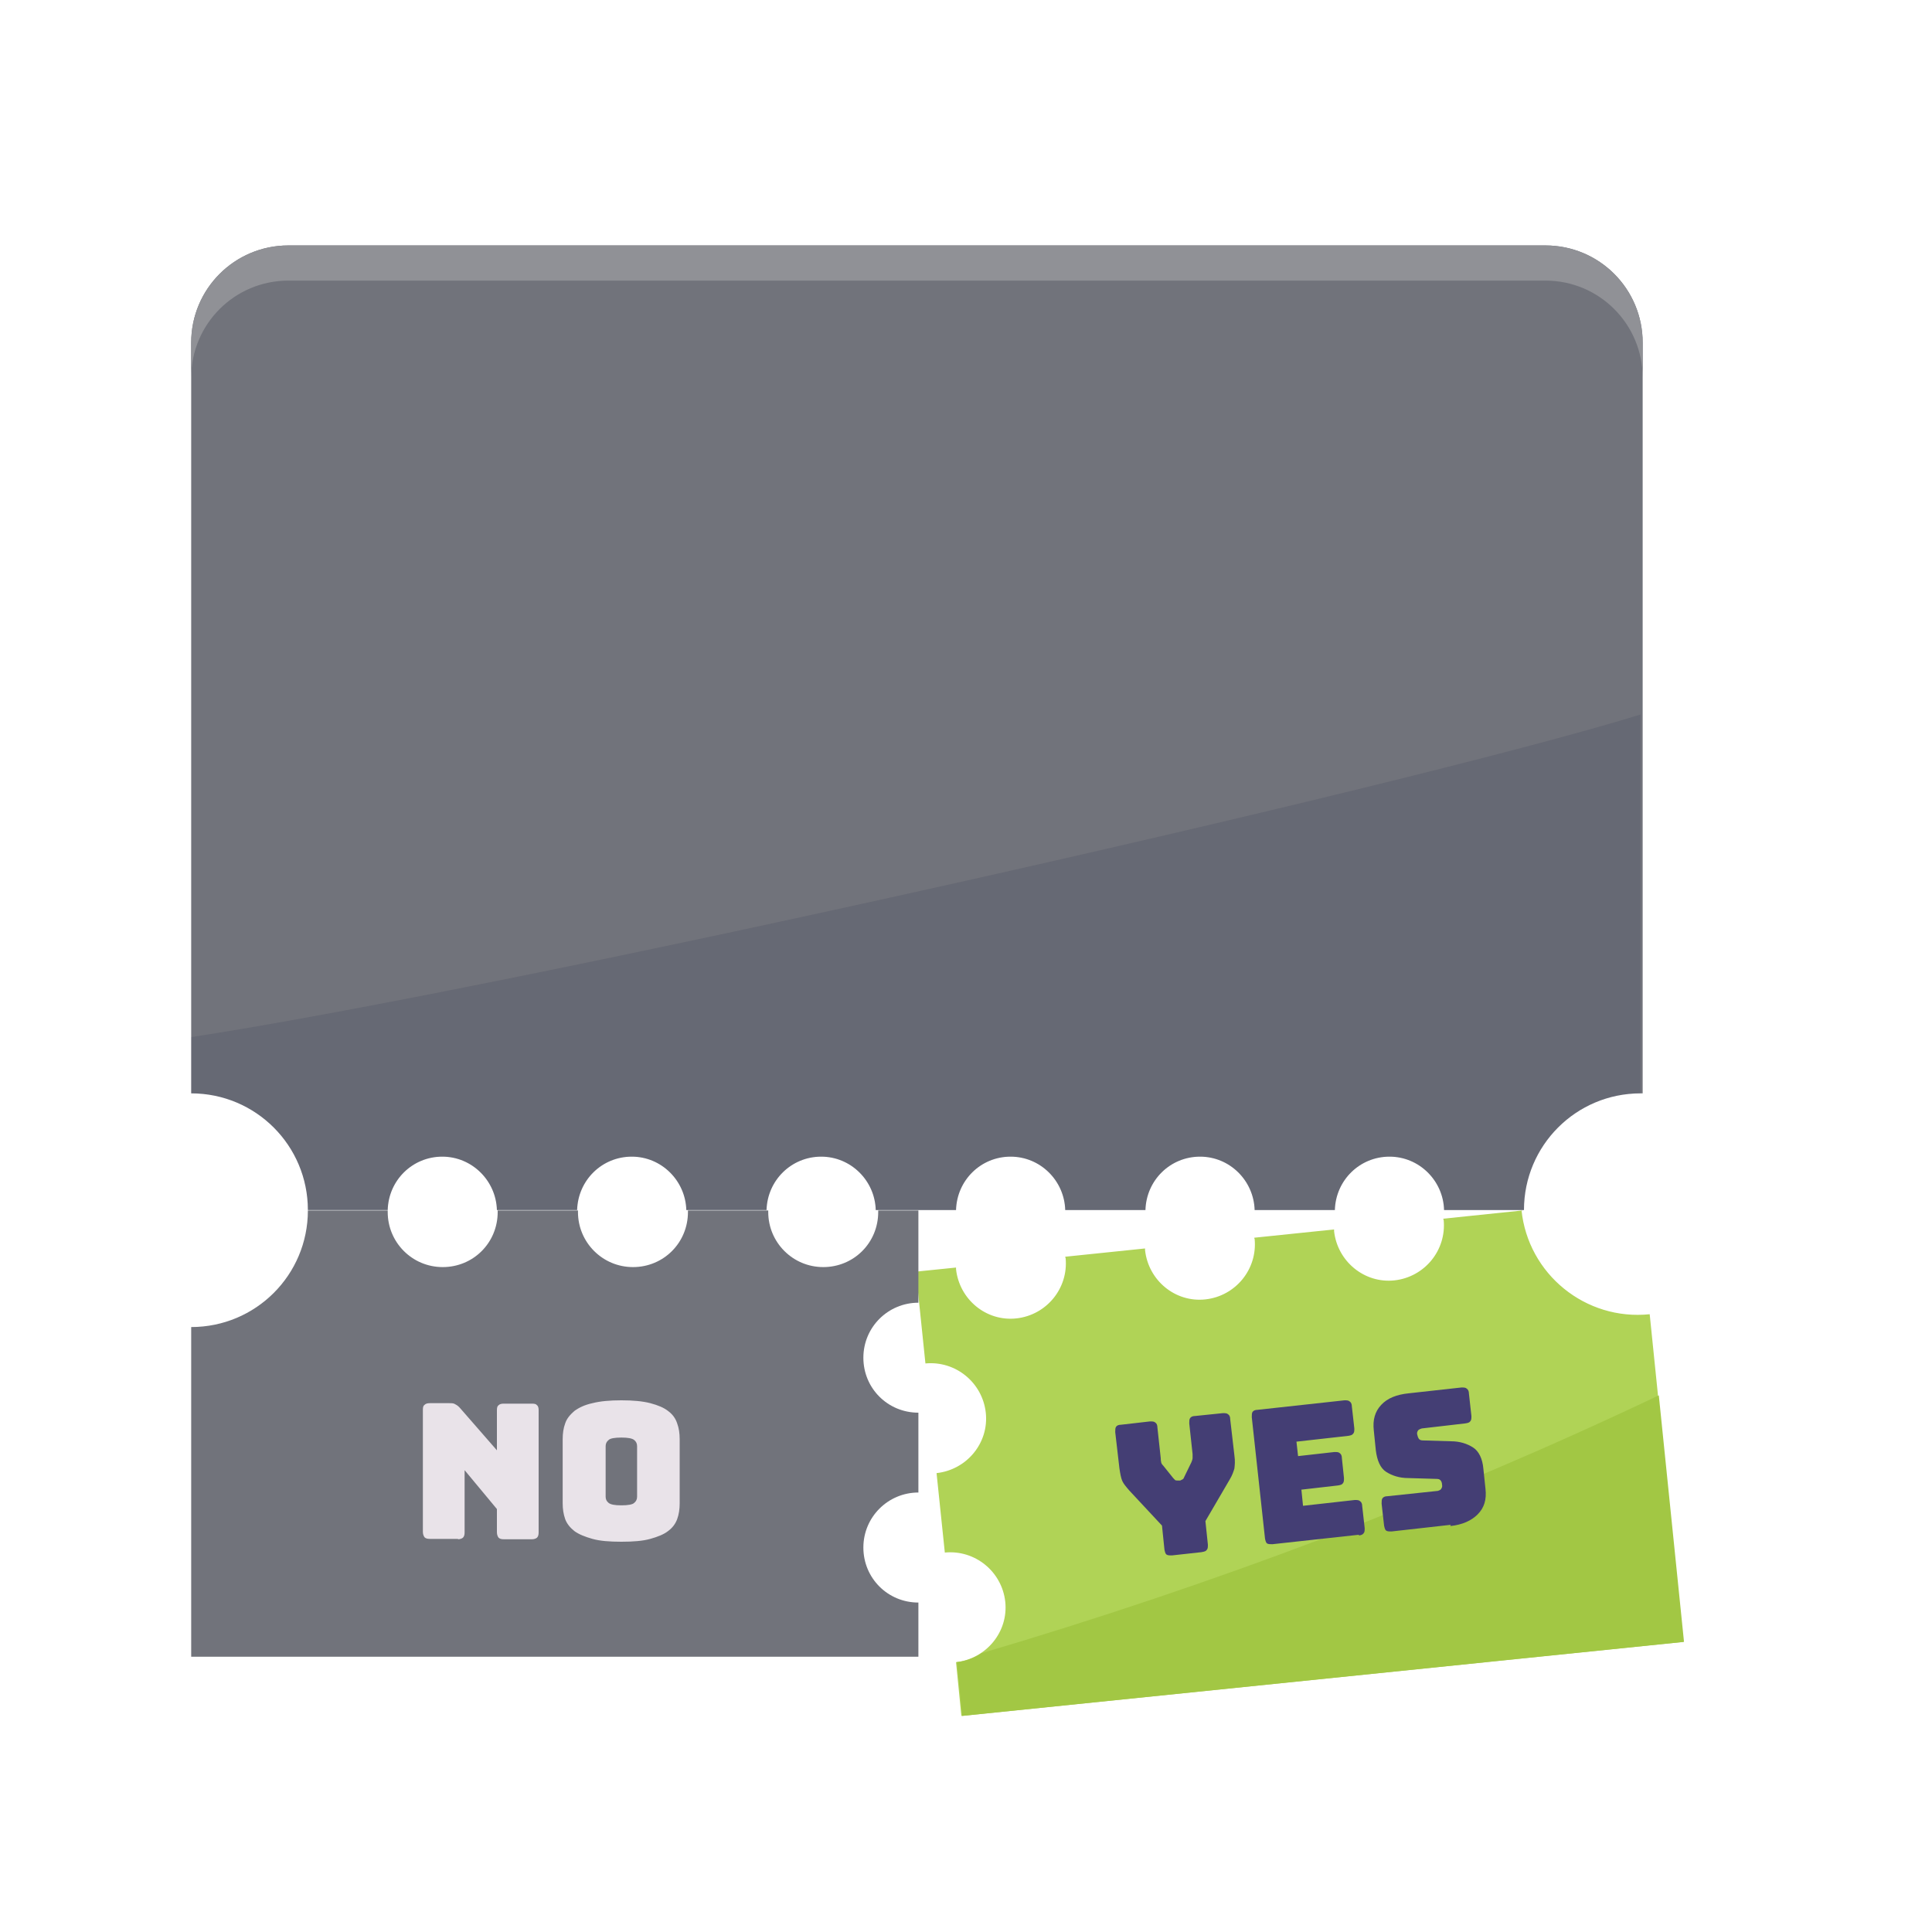
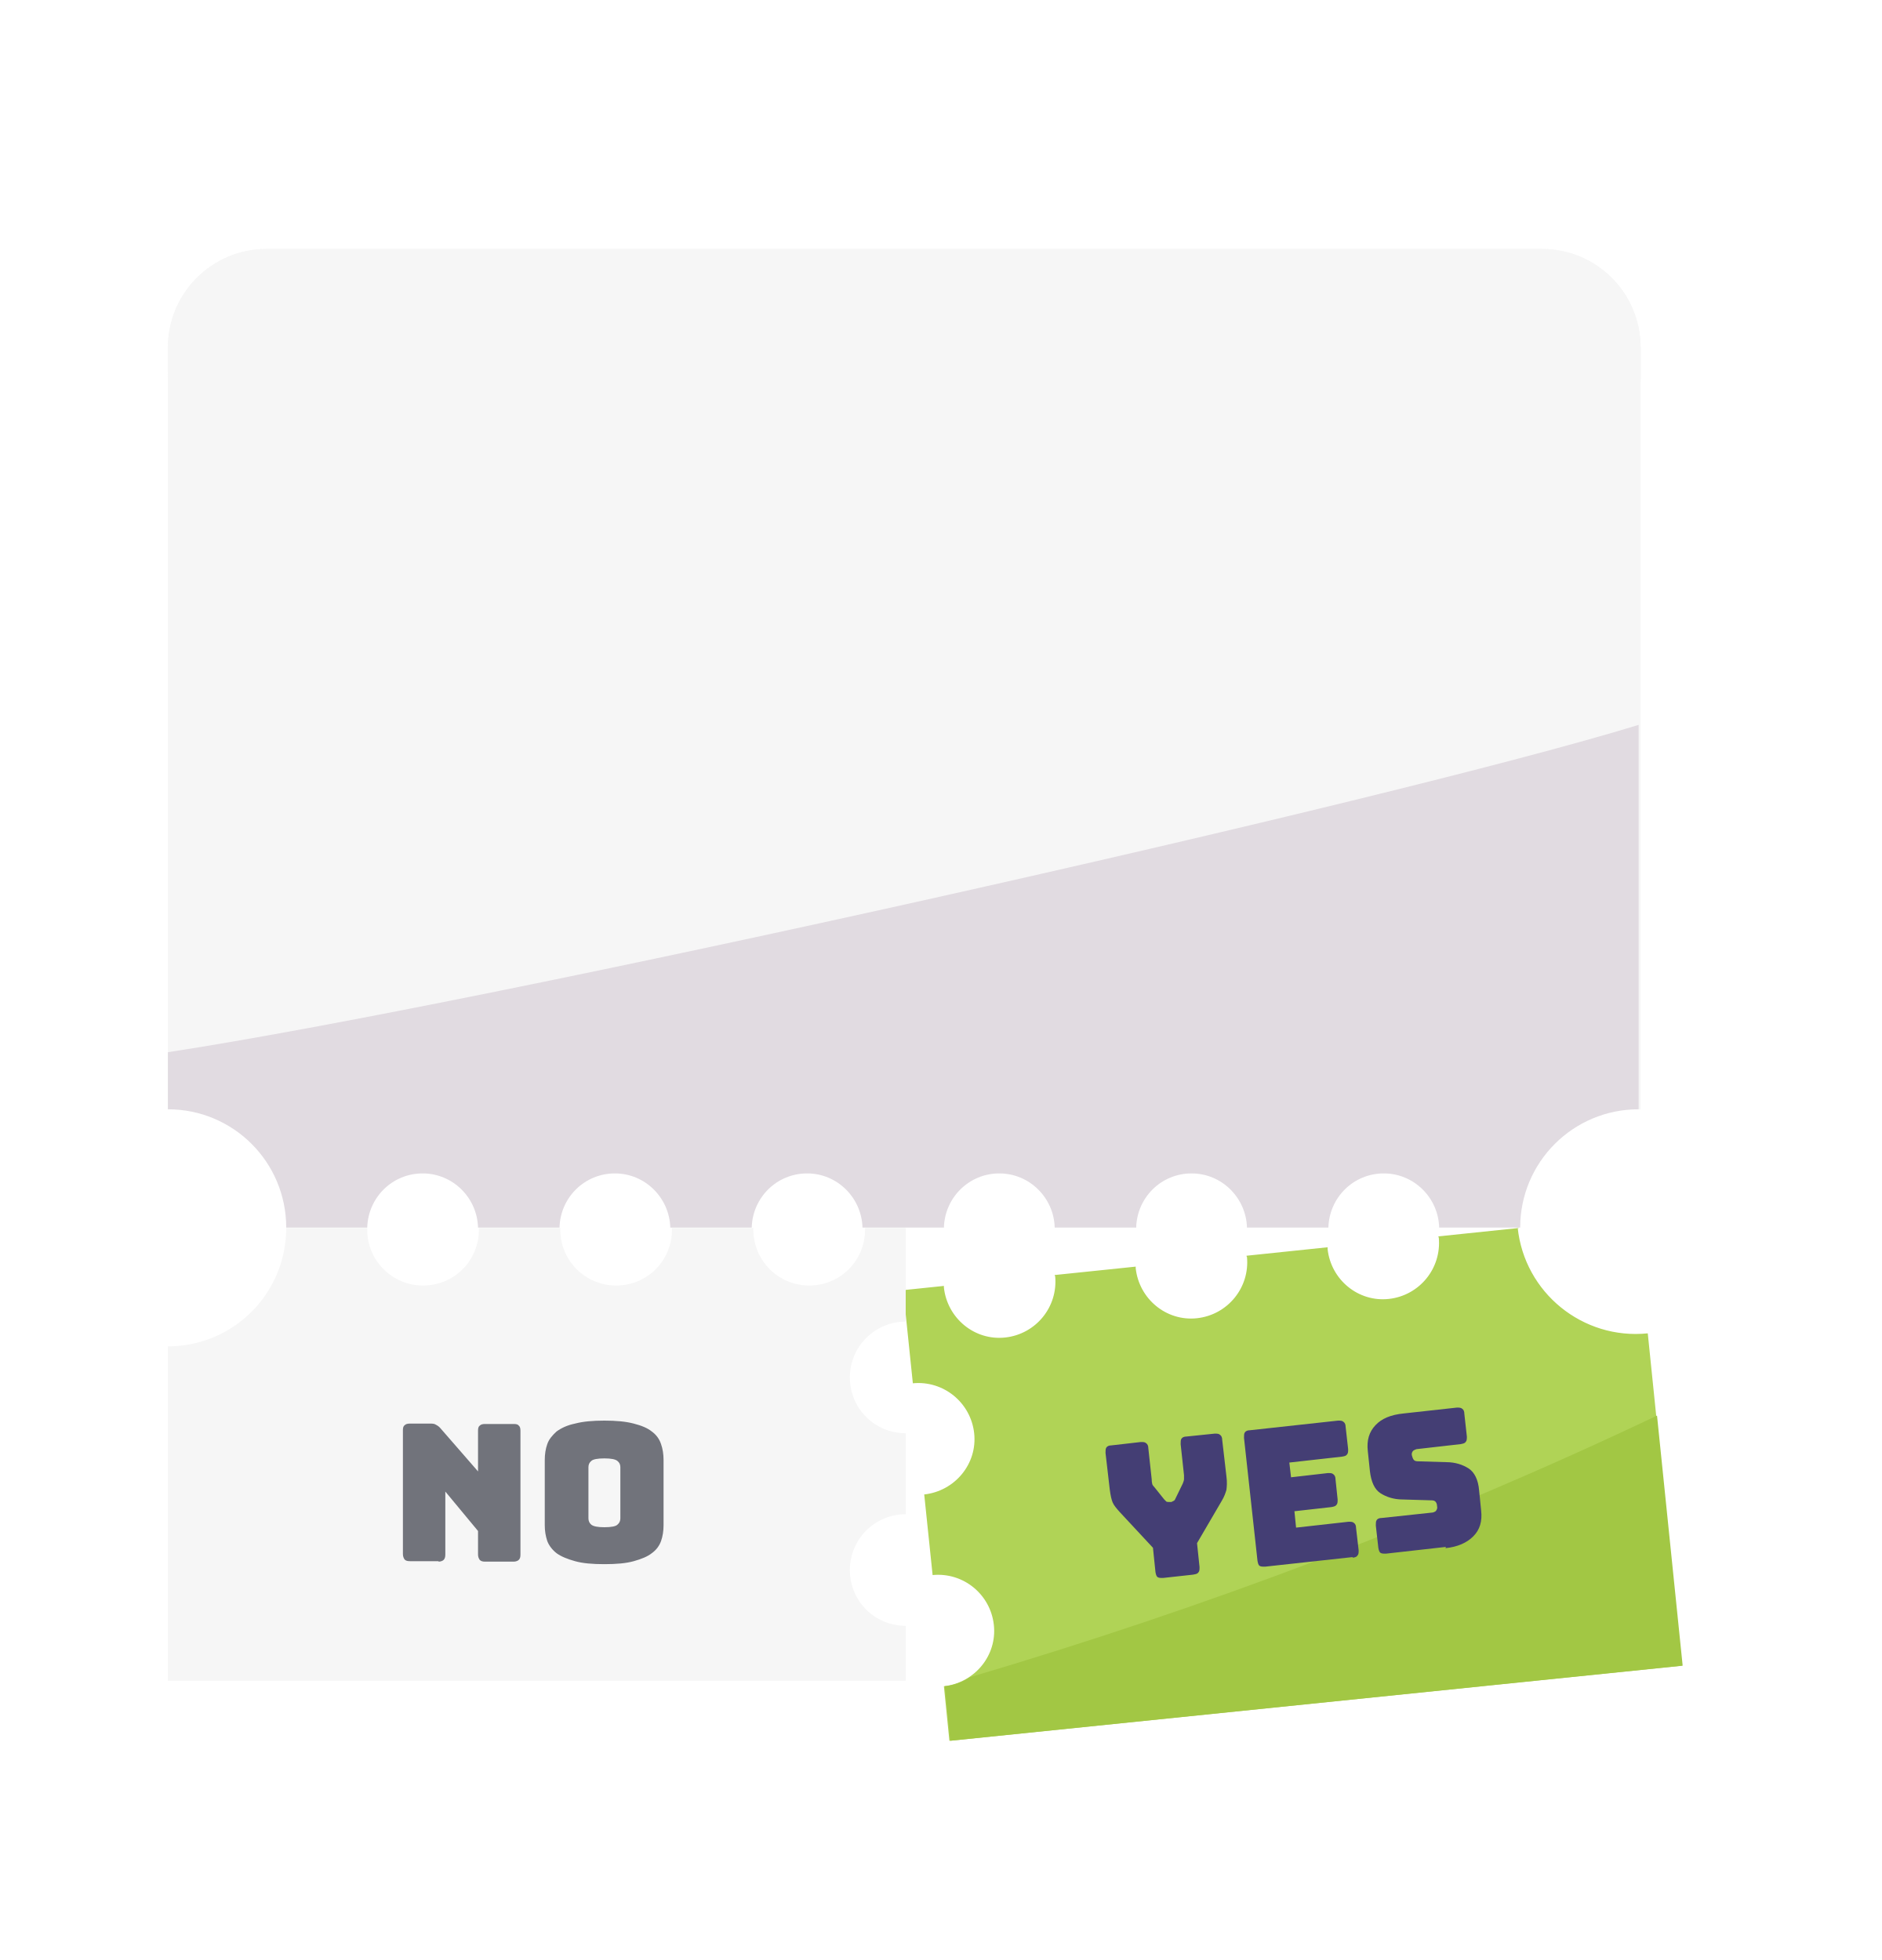
- <svg xmlns="http://www.w3.org/2000/svg" width="25" height="25" viewBox="0 0 25 25" fill="none">
-   <path d="M21.256 14.148V4.434C21.256 3.738 20.694 3.176 19.998 3.176H3.732C3.036 3.176 2.474 3.738 2.474 4.434V14.148C3.309 14.148 3.984 14.823 3.984 15.658H5.017C5.027 15.272 5.338 14.967 5.723 14.967C6.108 14.967 6.419 15.278 6.43 15.658H7.468C7.479 15.272 7.789 14.967 8.175 14.967C8.56 14.967 8.87 15.278 8.881 15.658H9.919C9.93 15.272 10.241 14.967 10.626 14.967C11.011 14.967 11.322 15.278 11.332 15.658H12.371C12.382 15.272 12.692 14.967 13.077 14.967C13.463 14.967 13.773 15.278 13.784 15.658H14.822C14.833 15.272 15.143 14.967 15.529 14.967C15.914 14.967 16.224 15.278 16.235 15.658H17.273C17.284 15.272 17.595 14.967 17.98 14.967C18.365 14.967 18.676 15.278 18.686 15.658H19.72C19.72 14.823 20.394 14.148 21.229 14.148H21.256Z" fill="#71737B" />
-   <path d="M19.998 3.176H3.732C3.036 3.176 2.474 3.738 2.474 4.434V4.889C2.474 4.193 3.036 3.631 3.732 3.631H19.998C20.694 3.631 21.256 4.193 21.256 4.889V4.434C21.256 3.738 20.694 3.176 19.998 3.176Z" fill="#909196" />
+ <svg xmlns="http://www.w3.org/2000/svg" width="24" height="25" viewBox="0 0 24 25" fill="none">
+   <path d="M20.922 14.149V4.434C20.922 3.738 20.36 3.176 19.665 3.176H3.399C2.703 3.176 2.141 3.738 2.141 4.434V14.149C2.976 14.149 3.65 14.823 3.65 15.658H4.683C4.694 15.273 5.004 14.967 5.39 14.967C5.775 14.967 6.086 15.278 6.096 15.658H7.135C7.145 15.273 7.456 14.967 7.841 14.967C8.227 14.967 8.537 15.278 8.548 15.658H9.586C9.597 15.273 9.907 14.967 10.293 14.967C10.678 14.967 10.988 15.278 10.999 15.658H12.037C12.048 15.273 12.359 14.967 12.744 14.967C13.129 14.967 13.44 15.278 13.45 15.658H14.489C14.499 15.273 14.81 14.967 15.195 14.967C15.581 14.967 15.891 15.278 15.902 15.658H16.94C16.951 15.273 17.261 14.967 17.647 14.967C18.032 14.967 18.343 15.278 18.353 15.658H19.386C19.386 14.823 20.061 14.149 20.896 14.149H20.922Z" fill="#F6F6F6" />
+   <path d="M19.665 3.176H3.399C2.703 3.176 2.141 3.738 2.141 4.434V4.889C2.141 4.193 2.703 3.631 3.399 3.631H19.665C20.36 3.631 20.922 4.193 20.922 4.889V4.434C20.922 3.738 20.36 3.176 19.665 3.176Z" fill="#F6F6F6" />
  <g style="mix-blend-mode:multiply">
-     <path d="M2.474 13.42V14.148C3.309 14.148 3.984 14.823 3.984 15.658H5.017C5.027 15.272 5.338 14.967 5.723 14.967C6.109 14.967 6.419 15.278 6.43 15.658H7.468C7.479 15.272 7.789 14.967 8.175 14.967C8.56 14.967 8.87 15.278 8.881 15.658H9.919C9.93 15.272 10.241 14.967 10.626 14.967C11.011 14.967 11.322 15.278 11.332 15.658H12.371C12.382 15.272 12.692 14.967 13.077 14.967C13.463 14.967 13.773 15.278 13.784 15.658H14.822C14.833 15.272 15.143 14.967 15.529 14.967C15.914 14.967 16.224 15.278 16.235 15.658H17.273C17.284 15.272 17.595 14.967 17.98 14.967C18.365 14.967 18.676 15.278 18.687 15.658H19.72C19.72 14.823 20.394 14.148 21.229 14.148V9.246C18.082 10.214 6.601 12.789 2.474 13.42Z" fill="#E7E8F0" />
+     <path d="M2.141 13.421V14.149C2.976 14.149 3.65 14.823 3.65 15.658H4.683C4.694 15.273 5.004 14.967 5.39 14.967C5.775 14.967 6.086 15.278 6.096 15.658H7.135C7.145 15.273 7.456 14.967 7.841 14.967C8.227 14.967 8.537 15.278 8.548 15.658H9.586C9.597 15.273 9.907 14.967 10.293 14.967C10.678 14.967 10.988 15.278 10.999 15.658H12.037C12.048 15.273 12.359 14.967 12.744 14.967C13.129 14.967 13.44 15.278 13.45 15.658H14.489C14.499 15.273 14.81 14.967 15.195 14.967C15.581 14.967 15.891 15.278 15.902 15.658H16.94C16.951 15.273 17.261 14.967 17.647 14.967C18.032 14.967 18.343 15.278 18.353 15.658H19.386C19.386 14.823 20.061 14.149 20.896 14.149V9.246C17.748 10.215 6.268 12.789 2.141 13.421Z" fill="#E9E3E9" />
  </g>
-   <path d="M19.703 15.663L18.676 15.77C18.676 15.77 18.676 15.781 18.681 15.786C18.719 16.177 18.435 16.525 18.044 16.568C17.654 16.61 17.306 16.321 17.263 15.931C17.263 15.925 17.263 15.92 17.263 15.909L16.23 16.016C16.23 16.016 16.23 16.027 16.235 16.032C16.273 16.423 15.989 16.771 15.598 16.814C15.207 16.857 14.86 16.568 14.817 16.177C14.817 16.172 14.817 16.166 14.817 16.155L13.784 16.262C13.784 16.262 13.784 16.273 13.789 16.279C13.827 16.669 13.543 17.017 13.152 17.06C12.761 17.103 12.414 16.814 12.371 16.423C12.371 16.418 12.371 16.412 12.371 16.402L11.852 16.455L11.975 17.643C12.365 17.606 12.713 17.89 12.756 18.28C12.799 18.671 12.51 19.019 12.119 19.062L12.226 20.09C12.617 20.052 12.965 20.336 13.008 20.726C13.05 21.117 12.761 21.465 12.371 21.508L12.44 22.204L21.78 21.246L21.347 17.006C20.517 17.092 19.773 16.487 19.688 15.658L19.703 15.663Z" fill="#B0D356" />
-   <path d="M12.697 21.395C12.606 21.454 12.499 21.497 12.382 21.508L12.451 22.204L21.791 21.246L21.465 18.056C18.638 19.399 15.7 20.507 12.692 21.395H12.697Z" fill="#A2C744" />
-   <path d="M3.984 15.663H5.017C5.017 15.663 5.017 15.674 5.017 15.684C5.017 16.075 5.332 16.396 5.729 16.396C6.125 16.396 6.44 16.081 6.44 15.684C6.44 15.679 6.44 15.674 6.44 15.663H7.479C7.479 15.663 7.479 15.674 7.479 15.684C7.479 16.075 7.795 16.396 8.191 16.396C8.587 16.396 8.902 16.081 8.902 15.684C8.902 15.679 8.902 15.674 8.902 15.663H9.941C9.941 15.663 9.941 15.674 9.941 15.684C9.941 16.075 10.257 16.396 10.653 16.396C11.049 16.396 11.364 16.081 11.364 15.684C11.364 15.679 11.364 15.674 11.364 15.663H11.884V16.857C11.493 16.857 11.172 17.172 11.172 17.569C11.172 17.965 11.488 18.28 11.884 18.28V19.313C11.493 19.313 11.172 19.629 11.172 20.025C11.172 20.421 11.488 20.737 11.884 20.737V21.438H2.474V17.172C3.309 17.172 3.984 16.498 3.984 15.663Z" fill="#71737B" />
-   <path d="M15.555 20.084L15.165 20.127C15.133 20.127 15.111 20.127 15.095 20.116C15.079 20.105 15.074 20.079 15.068 20.052L15.036 19.741L14.613 19.287C14.571 19.238 14.539 19.201 14.522 19.163C14.506 19.126 14.496 19.073 14.485 18.998L14.431 18.532C14.431 18.5 14.431 18.478 14.442 18.462C14.453 18.446 14.474 18.436 14.506 18.436L14.881 18.393C14.913 18.393 14.934 18.393 14.951 18.409C14.967 18.419 14.977 18.441 14.977 18.473L15.02 18.869C15.02 18.869 15.02 18.901 15.025 18.917C15.025 18.933 15.036 18.949 15.052 18.965L15.181 19.126C15.181 19.126 15.202 19.147 15.207 19.153C15.218 19.158 15.229 19.158 15.245 19.158H15.272C15.272 19.158 15.293 19.147 15.304 19.142C15.315 19.137 15.32 19.121 15.325 19.11L15.416 18.923C15.416 18.923 15.432 18.885 15.432 18.869C15.432 18.853 15.432 18.832 15.432 18.816L15.389 18.419C15.389 18.387 15.389 18.366 15.4 18.35C15.411 18.334 15.432 18.323 15.464 18.323L15.823 18.286C15.855 18.286 15.877 18.286 15.893 18.302C15.909 18.312 15.919 18.334 15.919 18.366L15.973 18.832C15.984 18.907 15.978 18.96 15.973 19.003C15.962 19.04 15.946 19.089 15.914 19.142L15.598 19.683L15.63 19.988C15.63 20.02 15.63 20.041 15.614 20.057C15.604 20.073 15.582 20.079 15.55 20.084H15.555ZM17.589 19.859L16.465 19.982C16.433 19.982 16.412 19.982 16.396 19.972C16.38 19.961 16.374 19.934 16.369 19.907L16.198 18.339C16.198 18.307 16.198 18.286 16.208 18.27C16.219 18.254 16.241 18.243 16.273 18.243L17.397 18.12C17.429 18.12 17.45 18.12 17.466 18.136C17.482 18.146 17.493 18.168 17.493 18.2L17.525 18.484C17.525 18.516 17.525 18.537 17.509 18.553C17.498 18.569 17.477 18.575 17.445 18.58L16.776 18.655L16.797 18.842L17.268 18.789C17.3 18.789 17.322 18.789 17.338 18.805C17.354 18.816 17.364 18.837 17.364 18.869L17.391 19.126C17.391 19.158 17.391 19.18 17.375 19.196C17.364 19.212 17.343 19.217 17.311 19.222L16.84 19.276L16.861 19.485L17.53 19.41C17.563 19.41 17.584 19.41 17.6 19.426C17.616 19.436 17.627 19.458 17.627 19.49L17.659 19.774C17.659 19.806 17.659 19.827 17.643 19.843C17.632 19.859 17.611 19.865 17.579 19.87L17.589 19.859ZM18.772 19.731L18.007 19.817C17.975 19.817 17.953 19.817 17.937 19.806C17.921 19.795 17.916 19.768 17.91 19.741L17.878 19.458C17.878 19.426 17.878 19.404 17.889 19.388C17.9 19.372 17.921 19.361 17.953 19.361L18.606 19.292C18.606 19.292 18.644 19.281 18.649 19.265C18.66 19.249 18.665 19.233 18.66 19.212C18.66 19.185 18.649 19.163 18.638 19.153C18.628 19.142 18.612 19.137 18.59 19.137L18.221 19.126C18.108 19.126 18.012 19.094 17.937 19.046C17.862 18.998 17.82 18.901 17.803 18.767L17.777 18.511C17.761 18.371 17.793 18.264 17.873 18.179C17.953 18.093 18.071 18.045 18.232 18.029L18.911 17.954C18.944 17.954 18.965 17.954 18.981 17.97C18.997 17.981 19.008 18.002 19.008 18.034L19.04 18.323C19.04 18.355 19.04 18.377 19.024 18.393C19.013 18.409 18.992 18.414 18.959 18.419L18.398 18.484C18.398 18.484 18.36 18.494 18.349 18.511C18.339 18.527 18.333 18.543 18.339 18.564C18.344 18.585 18.349 18.602 18.36 18.618C18.371 18.634 18.392 18.639 18.414 18.639L18.777 18.65C18.89 18.65 18.986 18.682 19.061 18.73C19.136 18.778 19.184 18.875 19.195 19.008L19.222 19.265C19.238 19.404 19.206 19.511 19.12 19.597C19.04 19.677 18.922 19.731 18.767 19.747L18.772 19.731Z" fill="#443E74" />
-   <path d="M5.927 19.913H5.563C5.53 19.913 5.509 19.908 5.493 19.892C5.482 19.875 5.472 19.854 5.472 19.822V18.243C5.472 18.211 5.477 18.189 5.493 18.179C5.509 18.163 5.53 18.157 5.563 18.157H5.814C5.846 18.157 5.873 18.157 5.894 18.173C5.916 18.184 5.937 18.2 5.959 18.227L6.43 18.767V18.248C6.43 18.216 6.435 18.195 6.451 18.184C6.467 18.168 6.489 18.163 6.521 18.163H6.885C6.917 18.163 6.938 18.168 6.949 18.184C6.965 18.195 6.97 18.222 6.97 18.248V19.827C6.97 19.859 6.965 19.881 6.949 19.897C6.938 19.908 6.911 19.918 6.885 19.918H6.521C6.489 19.918 6.467 19.913 6.451 19.897C6.44 19.881 6.43 19.859 6.43 19.827V19.527L6.012 19.024V19.827C6.012 19.859 6.007 19.881 5.991 19.897C5.98 19.908 5.953 19.918 5.927 19.918V19.913ZM8.795 19.453C8.795 19.527 8.785 19.597 8.763 19.656C8.742 19.715 8.704 19.768 8.646 19.811C8.592 19.854 8.512 19.886 8.415 19.913C8.319 19.94 8.196 19.95 8.041 19.95C7.885 19.95 7.762 19.94 7.666 19.913C7.57 19.886 7.489 19.854 7.431 19.811C7.377 19.768 7.334 19.715 7.313 19.656C7.291 19.592 7.281 19.527 7.281 19.453V18.623C7.281 18.548 7.291 18.479 7.313 18.42C7.334 18.355 7.377 18.307 7.431 18.259C7.489 18.216 7.564 18.179 7.666 18.157C7.768 18.131 7.891 18.12 8.041 18.12C8.191 18.12 8.314 18.131 8.415 18.157C8.517 18.184 8.592 18.216 8.646 18.259C8.704 18.302 8.742 18.355 8.763 18.42C8.785 18.479 8.795 18.548 8.795 18.623V19.453ZM7.837 19.367C7.837 19.399 7.848 19.426 7.875 19.447C7.902 19.469 7.955 19.479 8.041 19.479C8.126 19.479 8.185 19.469 8.207 19.447C8.233 19.426 8.244 19.399 8.244 19.367V18.714C8.244 18.682 8.233 18.655 8.207 18.634C8.18 18.612 8.126 18.602 8.041 18.602C7.955 18.602 7.896 18.612 7.875 18.634C7.848 18.655 7.837 18.682 7.837 18.714V19.367Z" fill="#E9E3E9" />
+   <path d="M19.37 15.663L18.343 15.77C18.343 15.77 18.343 15.781 18.348 15.786C18.385 16.177 18.102 16.525 17.711 16.568C17.32 16.611 16.972 16.322 16.93 15.931C16.93 15.926 16.93 15.92 16.93 15.909L15.896 16.017C15.896 16.017 15.896 16.027 15.902 16.033C15.939 16.423 15.656 16.771 15.265 16.814C14.874 16.857 14.526 16.568 14.483 16.177C14.483 16.172 14.483 16.166 14.483 16.156L13.45 16.263C13.45 16.263 13.45 16.273 13.456 16.279C13.493 16.67 13.21 17.017 12.819 17.06C12.428 17.103 12.08 16.814 12.037 16.423C12.037 16.418 12.037 16.413 12.037 16.402L11.518 16.456L11.641 17.644C12.032 17.606 12.38 17.89 12.423 18.281C12.466 18.671 12.177 19.019 11.786 19.062L11.893 20.09C12.284 20.052 12.632 20.336 12.674 20.727C12.717 21.117 12.428 21.465 12.037 21.508L12.107 22.204L21.447 21.246L21.013 17.007C20.184 17.092 19.44 16.488 19.354 15.658L19.37 15.663Z" fill="#B0D356" />
+   <path d="M12.364 21.396C12.273 21.455 12.166 21.497 12.048 21.508L12.118 22.204L21.458 21.246L21.131 18.056C18.305 19.399 15.367 20.507 12.359 21.396H12.364Z" fill="#A2C744" />
+   <path d="M3.65 15.663H4.683C4.683 15.663 4.683 15.674 4.683 15.685C4.683 16.076 4.999 16.397 5.395 16.397C5.791 16.397 6.107 16.081 6.107 15.685C6.107 15.679 6.107 15.674 6.107 15.663H7.145C7.145 15.663 7.145 15.674 7.145 15.685C7.145 16.076 7.461 16.397 7.857 16.397C8.253 16.397 8.569 16.081 8.569 15.685C8.569 15.679 8.569 15.674 8.569 15.663H9.607C9.607 15.663 9.607 15.674 9.607 15.685C9.607 16.076 9.923 16.397 10.319 16.397C10.715 16.397 11.031 16.081 11.031 15.685C11.031 15.679 11.031 15.674 11.031 15.663H11.55V16.857C11.16 16.857 10.838 17.173 10.838 17.569C10.838 17.965 11.154 18.281 11.55 18.281V19.314C11.16 19.314 10.838 19.629 10.838 20.026C10.838 20.422 11.154 20.737 11.55 20.737V21.439H2.141V17.173C2.976 17.173 3.65 16.498 3.65 15.663Z" fill="#F6F6F6" />
+   <path d="M15.222 20.084L14.831 20.127C14.799 20.127 14.778 20.127 14.762 20.116C14.746 20.106 14.74 20.079 14.735 20.052L14.703 19.742L14.28 19.287C14.237 19.239 14.205 19.201 14.189 19.164C14.173 19.126 14.162 19.073 14.152 18.998L14.098 18.532C14.098 18.5 14.098 18.479 14.109 18.463C14.12 18.447 14.141 18.436 14.173 18.436L14.548 18.393C14.58 18.393 14.601 18.393 14.617 18.409C14.633 18.42 14.644 18.441 14.644 18.473L14.687 18.869C14.687 18.869 14.687 18.901 14.692 18.918C14.692 18.934 14.703 18.95 14.719 18.966L14.847 19.126C14.847 19.126 14.869 19.148 14.874 19.153C14.885 19.158 14.896 19.158 14.912 19.158H14.938C14.938 19.158 14.96 19.148 14.97 19.142C14.981 19.137 14.987 19.121 14.992 19.11L15.083 18.923C15.083 18.923 15.099 18.885 15.099 18.869C15.099 18.853 15.099 18.832 15.099 18.816L15.056 18.42C15.056 18.388 15.056 18.366 15.067 18.35C15.078 18.334 15.099 18.323 15.131 18.323L15.49 18.286C15.522 18.286 15.543 18.286 15.559 18.302C15.575 18.313 15.586 18.334 15.586 18.366L15.64 18.832C15.65 18.907 15.645 18.96 15.64 19.003C15.629 19.041 15.613 19.089 15.581 19.142L15.265 19.683L15.297 19.988C15.297 20.02 15.297 20.041 15.281 20.058C15.27 20.074 15.249 20.079 15.217 20.084H15.222ZM17.256 19.86L16.132 19.983C16.1 19.983 16.078 19.983 16.062 19.972C16.046 19.961 16.041 19.934 16.036 19.908L15.864 18.34C15.864 18.307 15.864 18.286 15.875 18.27C15.886 18.254 15.907 18.243 15.939 18.243L17.063 18.12C17.095 18.12 17.117 18.12 17.133 18.136C17.149 18.147 17.16 18.168 17.16 18.2L17.192 18.484C17.192 18.516 17.192 18.538 17.176 18.554C17.165 18.57 17.144 18.575 17.111 18.58L16.442 18.655L16.464 18.843L16.935 18.789C16.967 18.789 16.988 18.789 17.004 18.805C17.02 18.816 17.031 18.837 17.031 18.869L17.058 19.126C17.058 19.158 17.058 19.18 17.042 19.196C17.031 19.212 17.01 19.217 16.978 19.223L16.507 19.276L16.528 19.485L17.197 19.41C17.229 19.41 17.251 19.41 17.267 19.426C17.283 19.437 17.293 19.458 17.293 19.49L17.326 19.774C17.326 19.806 17.326 19.827 17.309 19.843C17.299 19.86 17.277 19.865 17.245 19.87L17.256 19.86ZM18.439 19.731L17.674 19.817C17.641 19.817 17.62 19.817 17.604 19.806C17.588 19.795 17.582 19.769 17.577 19.742L17.545 19.458C17.545 19.426 17.545 19.405 17.556 19.389C17.566 19.372 17.588 19.362 17.62 19.362L18.273 19.292C18.273 19.292 18.31 19.282 18.316 19.265C18.326 19.249 18.332 19.233 18.326 19.212C18.326 19.185 18.316 19.164 18.305 19.153C18.294 19.142 18.278 19.137 18.257 19.137L17.888 19.126C17.775 19.126 17.679 19.094 17.604 19.046C17.529 18.998 17.486 18.901 17.47 18.768L17.443 18.511C17.427 18.372 17.459 18.265 17.54 18.179C17.62 18.093 17.738 18.045 17.898 18.029L18.578 17.954C18.61 17.954 18.631 17.954 18.648 17.97C18.664 17.981 18.674 18.002 18.674 18.034L18.706 18.323C18.706 18.355 18.706 18.377 18.69 18.393C18.68 18.409 18.658 18.414 18.626 18.42L18.064 18.484C18.064 18.484 18.027 18.495 18.016 18.511C18.005 18.527 18 18.543 18.005 18.564C18.011 18.586 18.016 18.602 18.027 18.618C18.037 18.634 18.059 18.639 18.08 18.639L18.444 18.65C18.557 18.65 18.653 18.682 18.728 18.73C18.803 18.778 18.851 18.875 18.862 19.009L18.888 19.265C18.904 19.405 18.872 19.512 18.787 19.597C18.706 19.678 18.589 19.731 18.433 19.747L18.439 19.731Z" fill="#443E74" />
+   <path d="M5.593 19.913H5.229C5.197 19.913 5.176 19.908 5.16 19.892C5.149 19.876 5.138 19.854 5.138 19.822V18.243C5.138 18.211 5.144 18.19 5.16 18.179C5.176 18.163 5.197 18.158 5.229 18.158H5.481C5.513 18.158 5.54 18.158 5.561 18.174C5.582 18.184 5.604 18.2 5.625 18.227L6.096 18.768V18.249C6.096 18.216 6.102 18.195 6.118 18.184C6.134 18.168 6.155 18.163 6.187 18.163H6.551C6.583 18.163 6.605 18.168 6.615 18.184C6.632 18.195 6.637 18.222 6.637 18.249V19.828C6.637 19.86 6.632 19.881 6.615 19.897C6.605 19.908 6.578 19.919 6.551 19.919H6.187C6.155 19.919 6.134 19.913 6.118 19.897C6.107 19.881 6.096 19.86 6.096 19.828V19.528L5.679 19.025V19.828C5.679 19.86 5.673 19.881 5.657 19.897C5.647 19.908 5.62 19.919 5.593 19.919V19.913ZM8.462 19.453C8.462 19.528 8.451 19.597 8.43 19.656C8.409 19.715 8.371 19.769 8.312 19.811C8.259 19.854 8.178 19.886 8.082 19.913C7.986 19.94 7.863 19.951 7.707 19.951C7.552 19.951 7.429 19.94 7.333 19.913C7.236 19.886 7.156 19.854 7.097 19.811C7.044 19.769 7.001 19.715 6.979 19.656C6.958 19.592 6.947 19.528 6.947 19.453V18.623C6.947 18.548 6.958 18.479 6.979 18.42C7.001 18.356 7.044 18.308 7.097 18.259C7.156 18.216 7.231 18.179 7.333 18.158C7.434 18.131 7.558 18.12 7.707 18.12C7.857 18.12 7.98 18.131 8.082 18.158C8.184 18.184 8.259 18.216 8.312 18.259C8.371 18.302 8.409 18.356 8.43 18.42C8.451 18.479 8.462 18.548 8.462 18.623V19.453ZM7.504 19.367C7.504 19.399 7.515 19.426 7.541 19.448C7.568 19.469 7.622 19.48 7.707 19.48C7.793 19.48 7.852 19.469 7.873 19.448C7.9 19.426 7.911 19.399 7.911 19.367V18.714C7.911 18.682 7.9 18.655 7.873 18.634C7.847 18.613 7.793 18.602 7.707 18.602C7.622 18.602 7.563 18.613 7.541 18.634C7.515 18.655 7.504 18.682 7.504 18.714V19.367Z" fill="#71737B" />
</svg>
